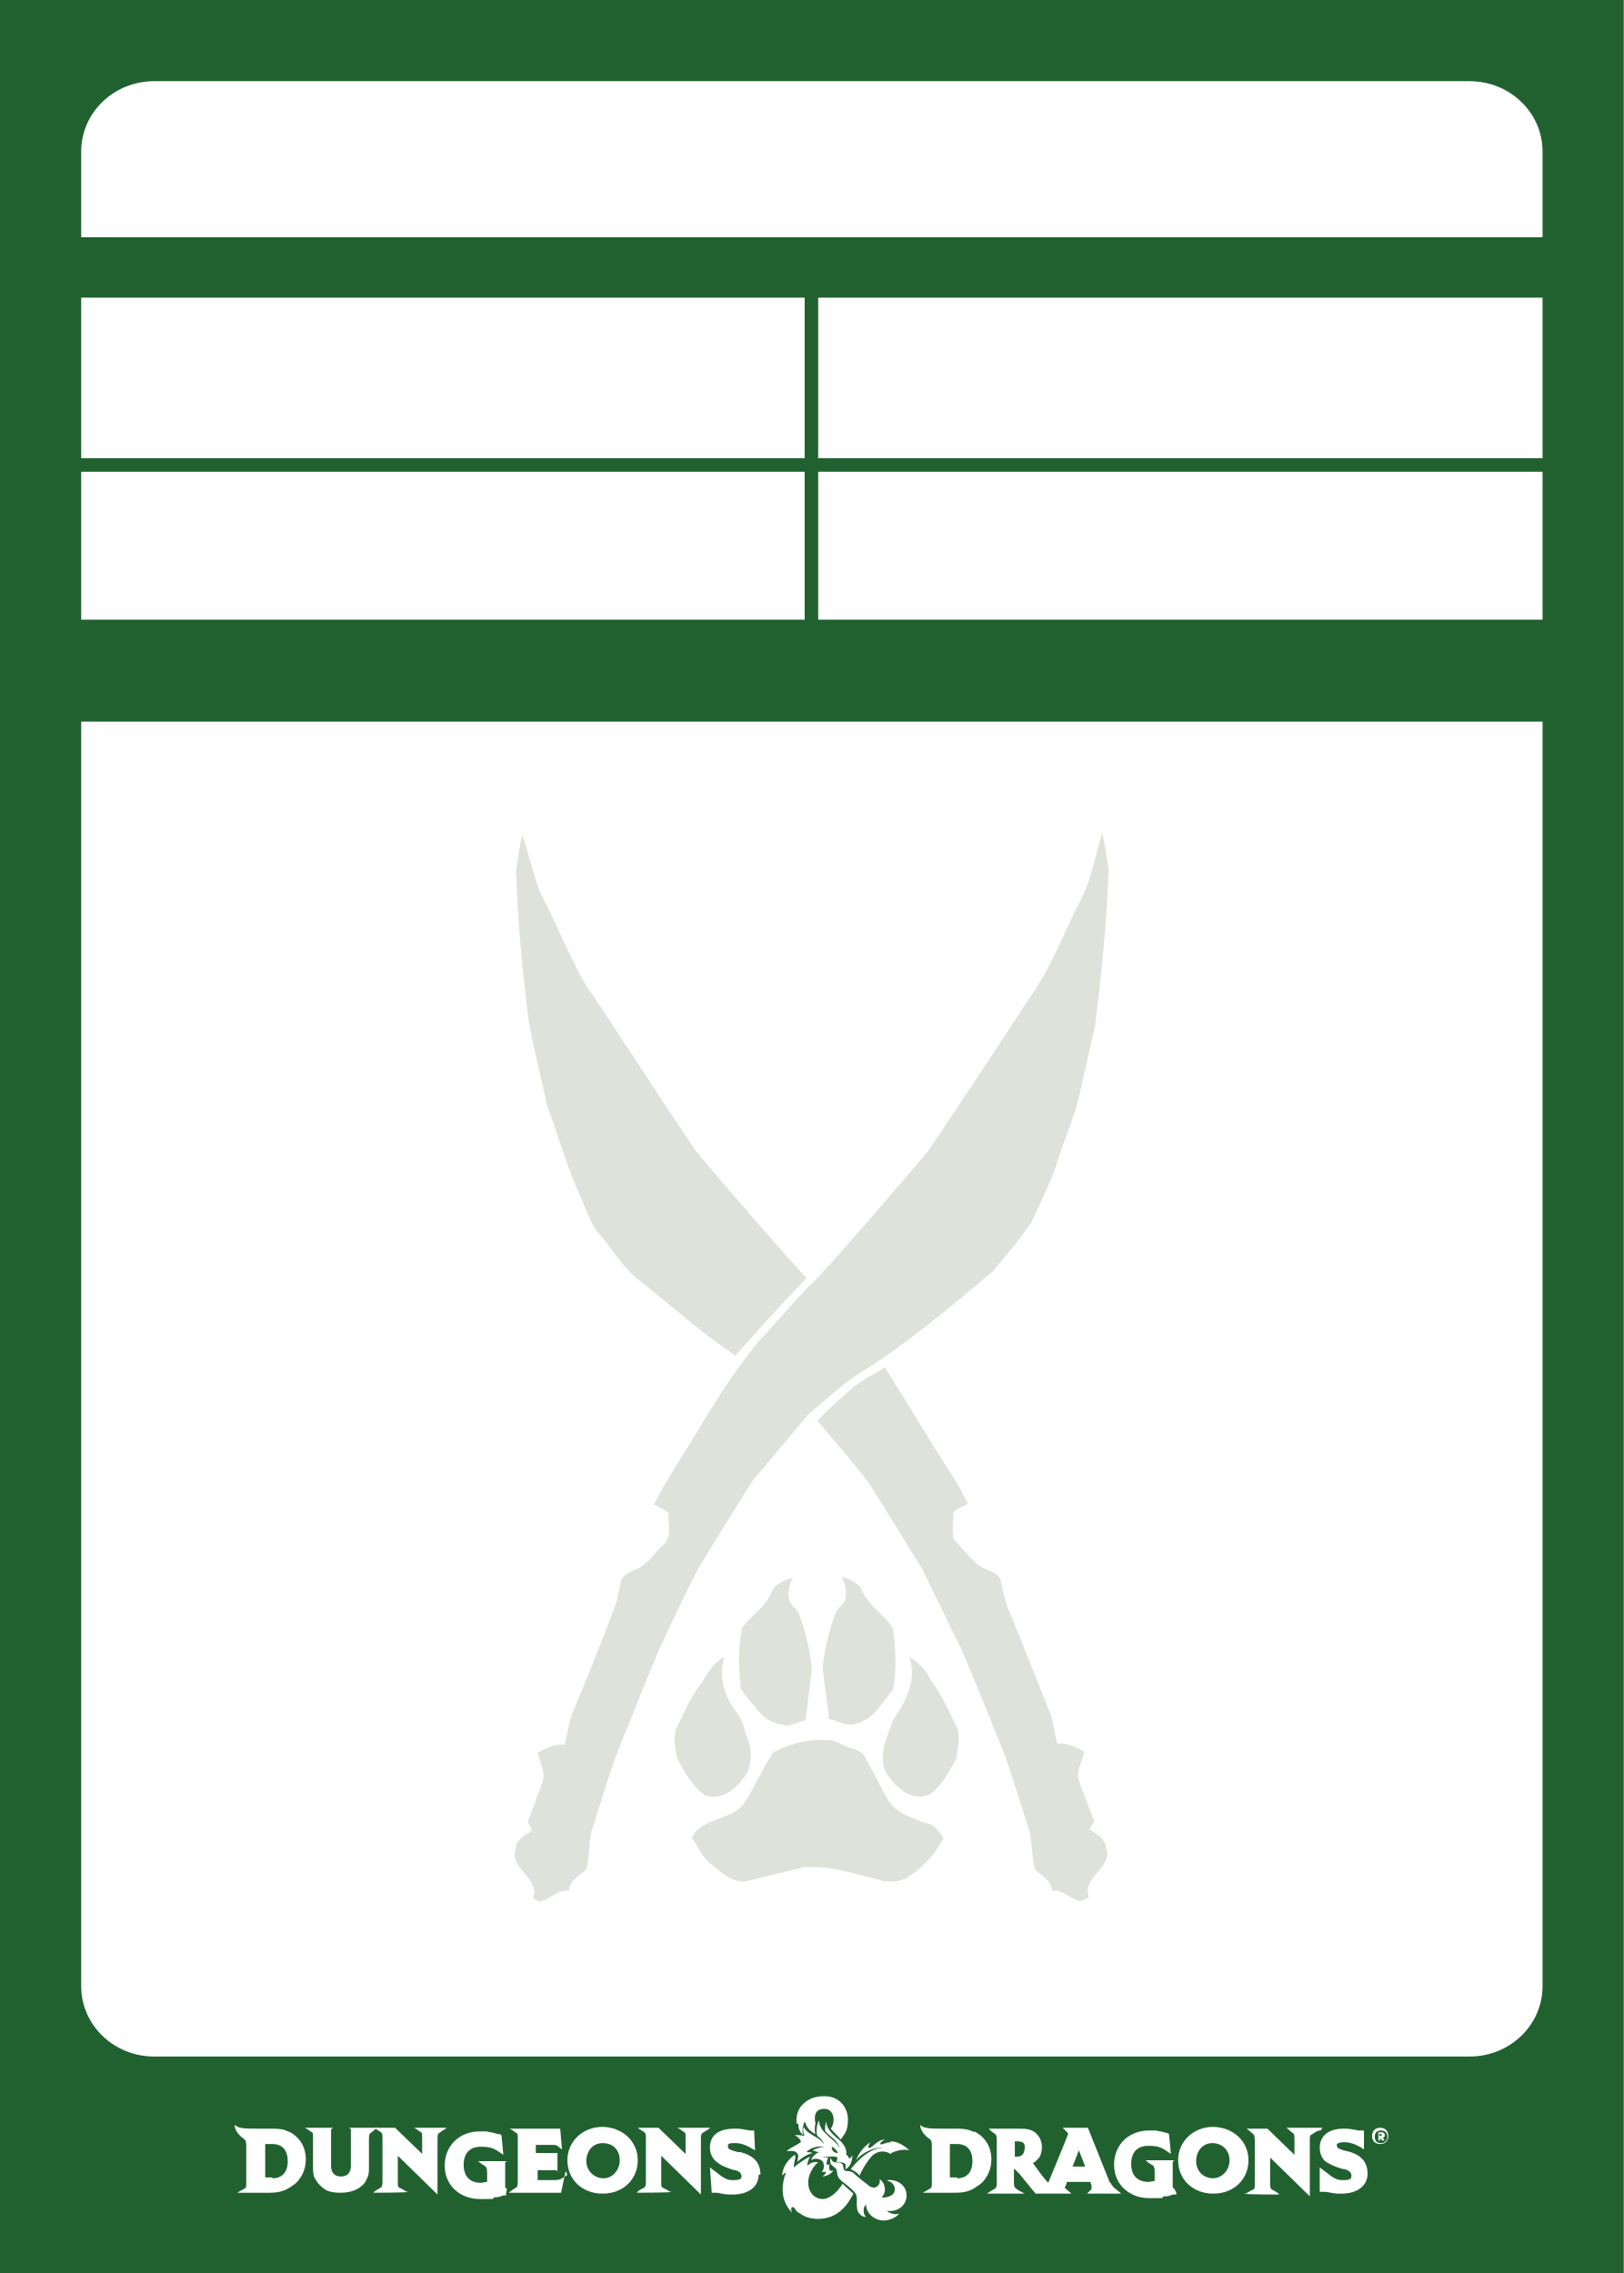
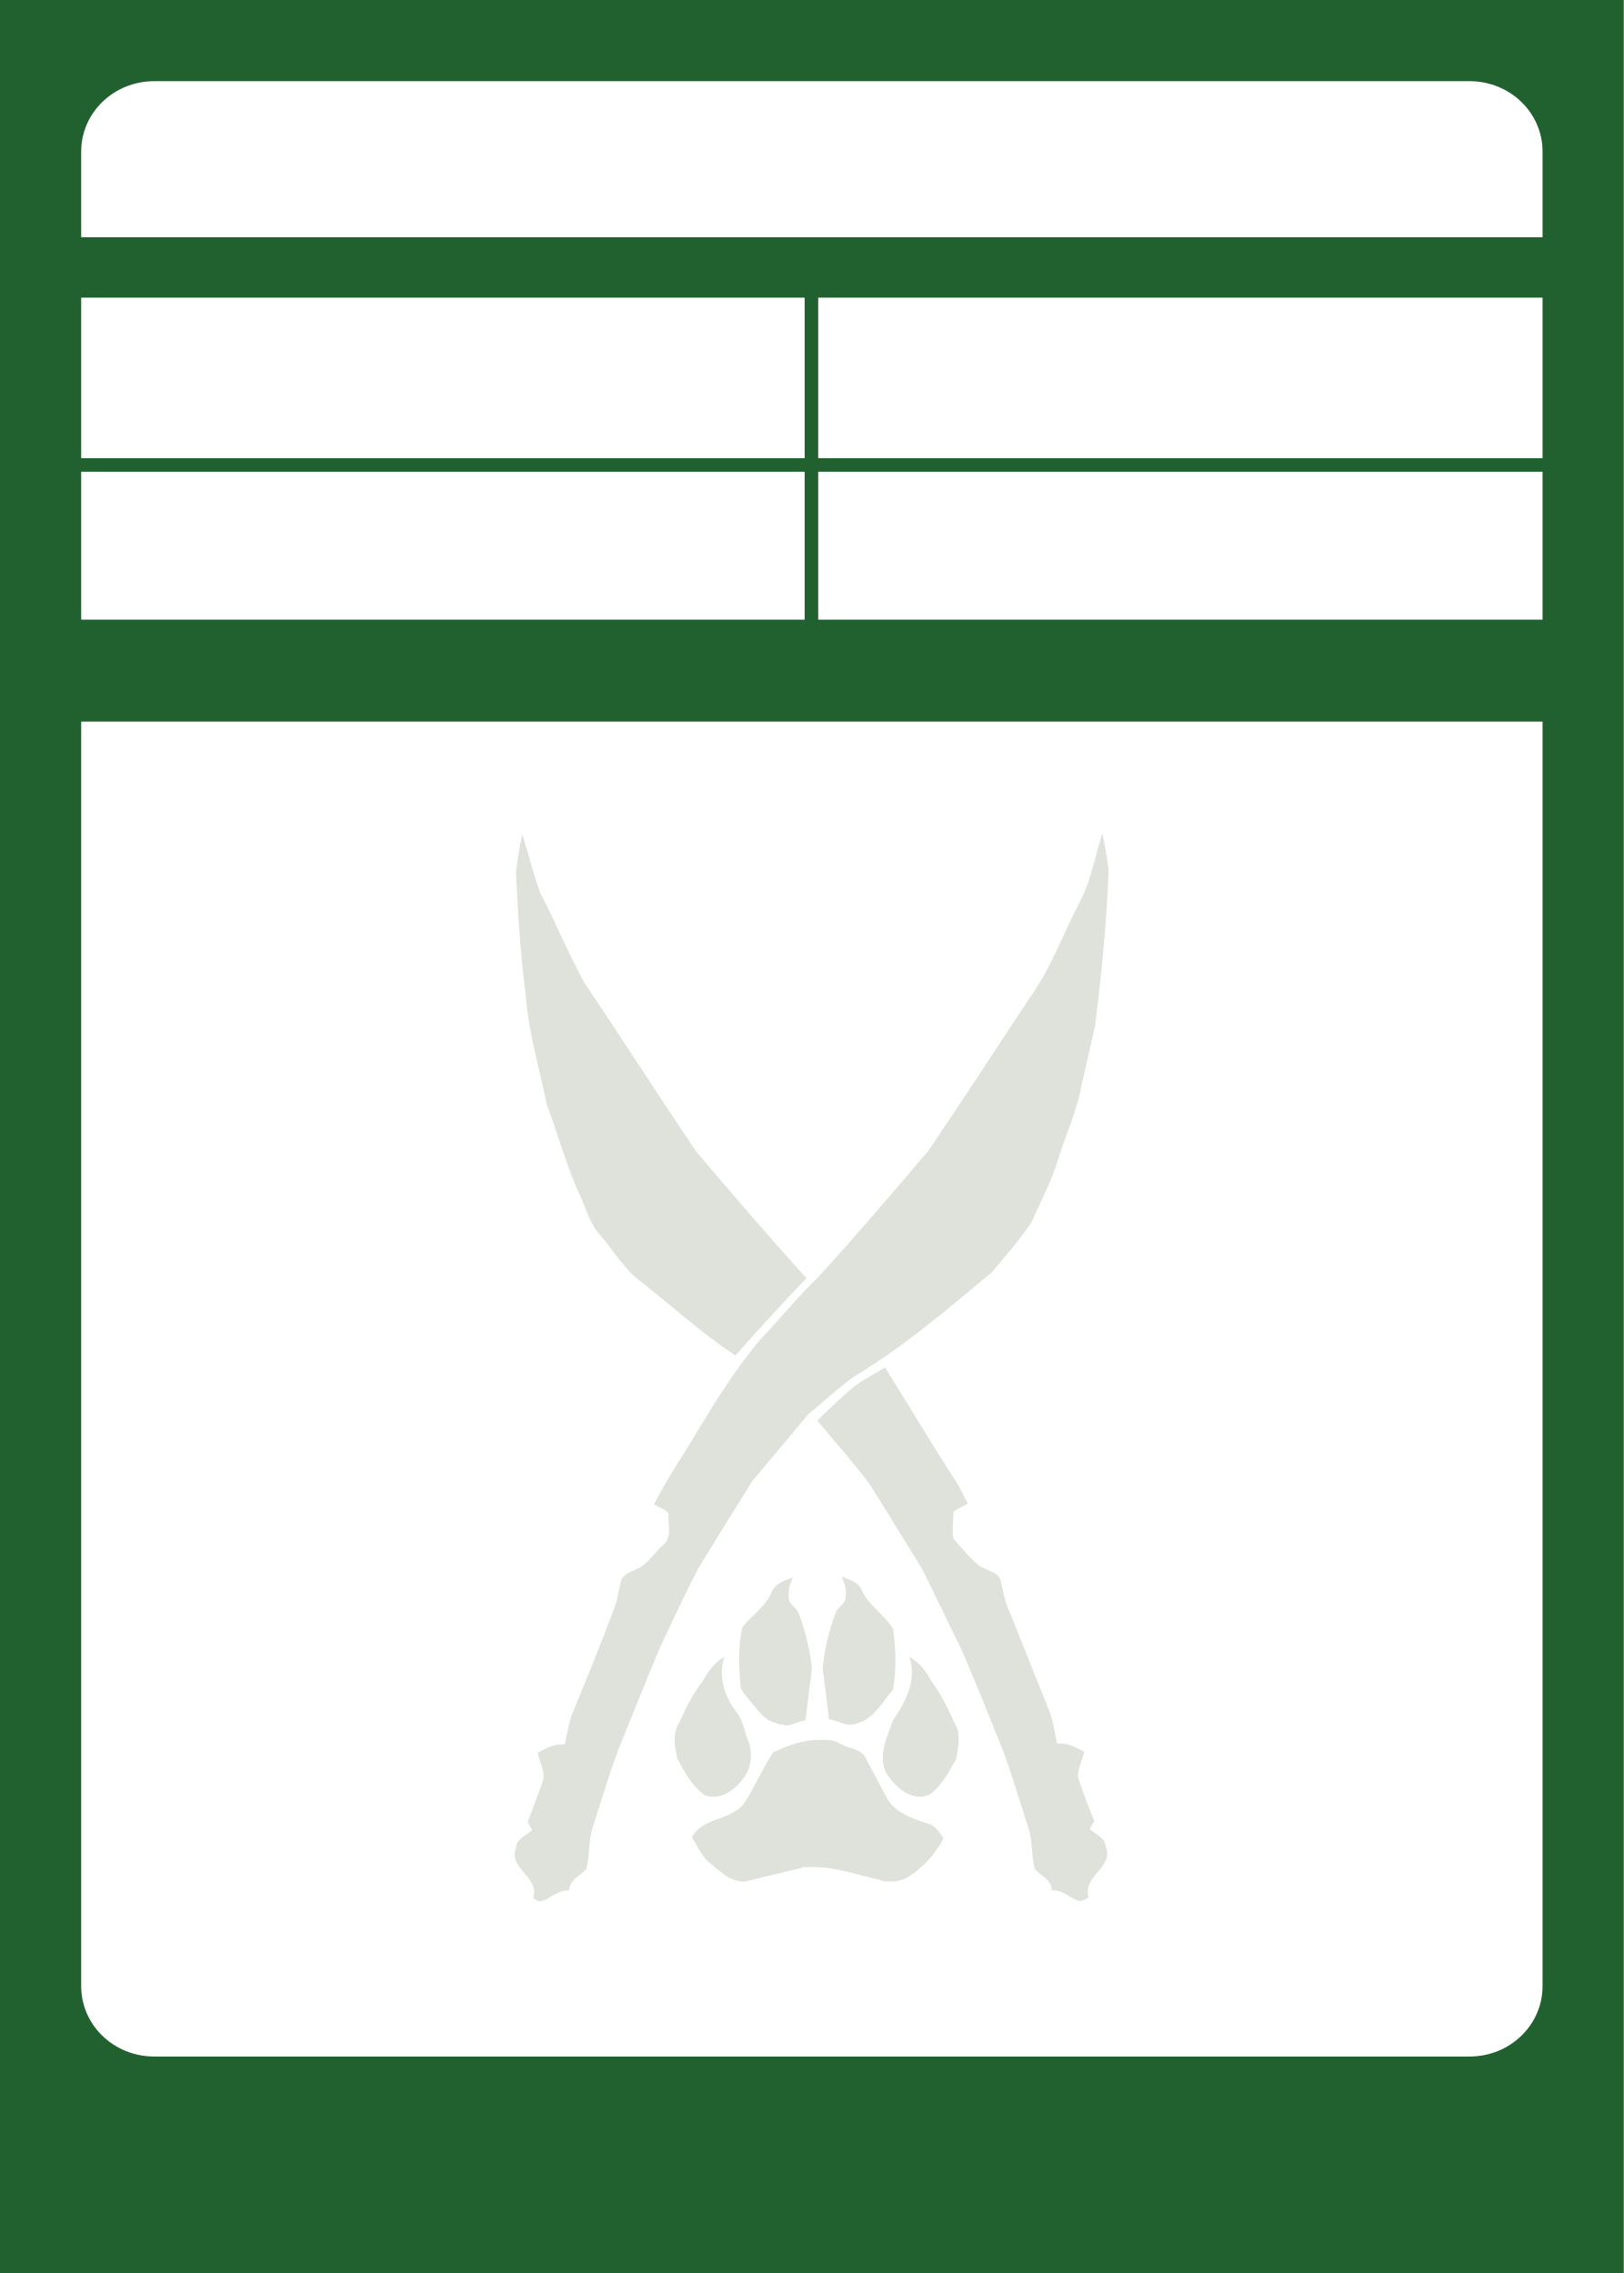
<svg xmlns="http://www.w3.org/2000/svg" id="Layer_1" version="1.1" viewBox="0 0 180 252">
  <defs>
    <style>
      .st0 {
        fill: none;
      }

      .st1 {
        fill: #dee2da;
      }

      .st2 {
        fill: #fff;
      }

      .st3 {
        fill: #216130;
      }

      .st4 {
        clip-path: url(#clippath);
      }
    </style>
    <clipPath id="clippath">
      <rect class="st0" width="180" height="252" />
    </clipPath>
  </defs>
  <rect class="st3" width="180" height="252" />
  <g class="st4">
    <g>
      <path class="st2" d="M171,220.2c0,4.3-3.6,7.8-8.1,7.8H17.1c-4.5,0-8.1-3.5-8.1-7.8V16.8c0-4.3,3.6-7.8,8.1-7.8h145.8c4.5,0,8.1,3.5,8.1,7.8v203.4" />
      <path class="st1" d="M81.4,150.2c-3.6-2.4-6.8-5.3-10.2-8-2-1.4-3.2-3.6-4.7-5.3-1-1.1-1.4-2.5-2-3.9-1.6-3.4-2.6-7.1-3.9-10.6-.8-4-2-7.9-2.3-11.9-.6-4.6-.9-9.3-1.1-13.9.2-1.4.4-2.8.7-4.1.7,2.2,1.2,4.4,2,6.5,1.7,3.3,3.1,6.7,4.9,10,4.2,6.2,8.2,12.5,12.4,18.7,4,4.7,8,9.4,12.2,14-2.7,2.8-5.3,5.7-7.9,8.6" />
-       <path class="st1" d="M60,210.8c-.3,0-.6-.1-.9-.4.8-2.2-2.8-3.3-1.9-5.5,0-1,1.1-1.4,1.8-2-.2-.3-.3-.6-.5-.9.5-1.4,1.1-2.9,1.6-4.3.5-1.1-.3-2.3-.5-3.4.8-.4,1.7-.9,2.6-.9s.3,0,.4,0c.3-1.1.4-2.2.8-3.3,1.6-3.9,3.2-7.8,4.7-11.8.4-1,.5-2.2.8-3.2.4-.7,1.2-.9,1.8-1.2,1.2-.6,1.9-1.8,2.8-2.6,1.1-.9.5-2.4.6-3.5-.3-.5-1.1-.7-1.6-1,1.5-3,3.4-5.7,5.1-8.6,2-3.3,4.1-6.6,6.6-9.6,2.2-2.3,4.2-4.8,6.5-7,4.2-4.6,8.2-9.3,12.2-14,3.8-5.6,7.5-11.3,11.2-16.9,2.4-3.3,3.8-7.3,5.7-10.9,1.2-2.3,1.6-5,2.4-7.4.3,1.3.5,2.7.7,4-.2,5.8-.8,11.6-1.5,17.3-.5,2.2-1,4.4-1.5,6.6-.5,2.8-1.7,5.4-2.6,8.2-.7,2.4-1.9,4.6-2.9,6.9-1.3,2-2.9,3.8-4.4,5.6-4.9,4.1-9.8,8.3-15.3,11.6-1.8,1.3-3.4,2.8-5.1,4.2-2.1,2.5-4.1,4.9-6.2,7.4-2,3.2-4,6.4-6,9.7-1.5,2.9-2.9,5.9-4.3,8.9-1.6,3.8-3.1,7.6-4.6,11.3-1,2.7-1.8,5.4-2.7,8.2-.6,1.6-.4,3.3-.8,4.9-.7.8-1.9,1.2-1.9,2.4,0,0-.2,0-.3,0-.5,0-1.1.3-1.6.6s-1,.6-1.5.6" />
-       <path class="st1" d="M120,210.8c-.5,0-1-.3-1.5-.6s-1-.6-1.6-.6-.2,0-.3,0c0-1.2-1.2-1.6-1.9-2.4-.4-1.6-.2-3.3-.8-4.9-.9-2.7-1.7-5.5-2.7-8.2-1.5-3.7-3-7.5-4.6-11.2-1.5-3-2.9-6-4.4-9-2-3.2-3.9-6.4-5.9-9.5-1.8-2.4-3.8-4.6-5.7-6.9,1.3-1.3,2.7-2.6,4.1-3.8,1.1-.8,2.3-1.4,3.4-2.1,2.7,4.3,5.3,8.7,8.1,13,.4.7.7,1.4,1.1,2.1-.5.3-1.1.5-1.6.9,0,1-.2,2,0,3,.8.9,1.6,1.9,2.5,2.7.8.8,2.2.8,2.7,1.8.3,1.3.5,2.6,1.1,3.8,1.5,3.7,2.9,7.3,4.4,11,.4,1.1.5,2.3.8,3.4.1,0,.3,0,.4,0,.9,0,1.8.5,2.6.9-.2.9-.7,1.8-.7,2.8.5,1.7,1.2,3.3,1.8,4.9-.2.3-.3.6-.5.9.7.6,1.7.9,1.8,2,.9,2.2-2.7,3.3-1.9,5.5-.3.3-.6.4-.9.4" />
+       <path class="st1" d="M60,210.8c-.3,0-.6-.1-.9-.4.8-2.2-2.8-3.3-1.9-5.5,0-1,1.1-1.4,1.8-2-.2-.3-.3-.6-.5-.9.5-1.4,1.1-2.9,1.6-4.3.5-1.1-.3-2.3-.5-3.4.8-.4,1.7-.9,2.6-.9s.3,0,.4,0c.3-1.1.4-2.2.8-3.3,1.6-3.9,3.2-7.8,4.7-11.8.4-1,.5-2.2.8-3.2.4-.7,1.2-.9,1.8-1.2,1.2-.6,1.9-1.8,2.8-2.6,1.1-.9.5-2.4.6-3.5-.3-.5-1.1-.7-1.6-1,1.5-3,3.4-5.7,5.1-8.6,2-3.3,4.1-6.6,6.6-9.6,2.2-2.3,4.2-4.8,6.5-7,4.2-4.6,8.2-9.3,12.2-14,3.8-5.6,7.5-11.3,11.2-16.9,2.4-3.3,3.8-7.3,5.7-10.9,1.2-2.3,1.6-5,2.4-7.4.3,1.3.5,2.7.7,4-.2,5.8-.8,11.6-1.5,17.3-.5,2.2-1,4.4-1.5,6.6-.5,2.8-1.7,5.4-2.6,8.2-.7,2.4-1.9,4.6-2.9,6.9-1.3,2-2.9,3.8-4.4,5.6-4.9,4.1-9.8,8.3-15.3,11.6-1.8,1.3-3.4,2.8-5.1,4.2-2.1,2.5-4.1,4.9-6.2,7.4-2,3.2-4,6.4-6,9.7-1.5,2.9-2.9,5.9-4.3,8.9-1.6,3.8-3.1,7.6-4.6,11.3-1,2.7-1.8,5.4-2.7,8.2-.6,1.6-.4,3.3-.8,4.9-.7.8-1.9,1.2-1.9,2.4h-.3c-.5,0-1.1.3-1.6.6s-1,.6-1.5.6" />
+       <path class="st1" d="M120,210.8c-.5,0-1-.3-1.5-.6s-1-.6-1.6-.6-.2,0-.3,0c0-1.2-1.2-1.6-1.9-2.4-.4-1.6-.2-3.3-.8-4.9-.9-2.7-1.7-5.5-2.7-8.2-1.5-3.7-3-7.5-4.6-11.2-1.5-3-2.9-6-4.4-9-2-3.2-3.9-6.4-5.9-9.5-1.8-2.4-3.8-4.6-5.7-6.9,1.3-1.3,2.7-2.6,4.1-3.8,1.1-.8,2.3-1.4,3.4-2.1,2.7,4.3,5.3,8.7,8.1,13,.4.7.7,1.4,1.1,2.1-.5.3-1.1.5-1.6.9,0,1-.2,2,0,3,.8.9,1.6,1.9,2.5,2.7.8.8,2.2.8,2.7,1.8.3,1.3.5,2.6,1.1,3.8,1.5,3.7,2.9,7.3,4.4,11,.4,1.1.5,2.3.8,3.4h.4c.9,0,1.8.5,2.6.9-.2.9-.7,1.8-.7,2.8.5,1.7,1.2,3.3,1.8,4.9-.2.3-.3.6-.5.9.7.6,1.7.9,1.8,2,.9,2.2-2.7,3.3-1.9,5.5-.3.3-.6.4-.9.4" />
      <path class="st1" d="M86.9,191.2c-.3,0-.6,0-.9-.2-1.4-.3-2.1-1.6-3-2.6-.3-.4-.8-.9-.9-1.4-.2-2.2-.3-4.4.2-6.6,1-1.3,2.5-2.2,3.2-3.8.4-1,1.4-1.4,2.4-1.7-.4.8-.6,1.7-.4,2.6.3.6.9.9,1.1,1.5.7,1.9,1.2,4,1.4,6-.2,1.9-.5,3.8-.7,5.7-.8.2-1.6.6-2.3.6" />
      <path class="st1" d="M94.2,191.2c-.8,0-1.5-.5-2.3-.6-.2-1.9-.5-3.8-.7-5.7.2-2.1.7-4.1,1.4-6,.2-.6.8-.9,1.1-1.5.2-.9,0-1.8-.4-2.6.8.3,1.8.6,2.2,1.4.7,1.8,2.6,2.8,3.5,4.4.3,2.2.4,4.5,0,6.7-1.2,1.4-2.1,3.3-4.1,3.8-.2.1-.5.1-.7.1" />
      <path class="st1" d="M79.2,199.2c-.3,0-.7,0-1.1-.2-1.4-1-2.2-2.5-3-4-.3-1.3-.6-2.8.2-4,.7-1.6,1.5-3.2,2.6-4.6.6-1.1,1.3-2.1,2.4-2.7-.7,2.2,0,4.4,1.4,6.2.7.9.8,2,1.2,3,.5,1.1.4,2.4,0,3.5-.8,1.4-2.2,2.8-3.8,2.8" />
      <path class="st1" d="M102,199.2c-1.6,0-3-1.4-3.8-2.7-.9-2,.2-4,.8-5.8,1.4-2,2.7-4.5,1.8-7,1.1.6,1.9,1.6,2.4,2.6,1.1,1.5,1.9,3.1,2.6,4.7.8,1.2.4,2.7.2,4-.8,1.4-1.6,3-3,4-.4.1-.7.2-1.1.2" />
-       <path class="st1" d="M82.4,208.6c-1.6,0-2.7-1.3-3.9-2.2-.8-.8-1.2-1.8-1.8-2.7,1.2-2.3,4.4-1.8,5.8-3.8,1.2-1.8,2-3.8,3.2-5.6,1.6-.8,3.3-1.4,5.1-1.4s1.7.1,2.5.5c.9.5,2.3.5,2.7,1.6.8,1.5,1.6,3,2.4,4.5,1,1.6,2.8,2.1,4.5,2.7.8.2,1.2.9,1.7,1.6-1,1.9-2.5,3.5-4.3,4.5-.5.2-1,.3-1.6.3s-.8,0-1.2-.2c-2.4-.5-4.7-1.4-7.2-1.4s-1,0-1.5.1c-2.1.5-4.2,1-6.2,1.5,0,0-.2,0-.3,0" />
+       <path class="st1" d="M82.4,208.6c-1.6,0-2.7-1.3-3.9-2.2-.8-.8-1.2-1.8-1.8-2.7,1.2-2.3,4.4-1.8,5.8-3.8,1.2-1.8,2-3.8,3.2-5.6,1.6-.8,3.3-1.4,5.1-1.4s1.7.1,2.5.5c.9.5,2.3.5,2.7,1.6.8,1.5,1.6,3,2.4,4.5,1,1.6,2.8,2.1,4.5,2.7.8.2,1.2.9,1.7,1.6-1,1.9-2.5,3.5-4.3,4.5-.5.2-1,.3-1.6.3s-.8,0-1.2-.2c-2.4-.5-4.7-1.4-7.2-1.4s-1,0-1.5.1c-2.1.5-4.2,1-6.2,1.5h-.3" />
      <rect class="st3" x="7.1" y="26.3" width="165.7" height="6.7" />
      <rect class="st3" x="8.1" y="50.8" width="163.4" height="1.5" />
      <rect class="st3" x="89.2" y="31.7" width="1.5" height="38.3" />
      <rect class="st3" x="6.4" y="68.7" width="167.2" height="11.3" />
-       <path class="st2" d="M88.3,235.4c-.1-1.2.4-1.8.7-2.1.6-.6,1.3-.9,2.4-.9,1.7,0,2.6,1.3,2.6,2.6s-.4,1.6-.8,2.2h0c-.3-.4-.8-.8-1.1-1.2.6-.9.3-2.2-.7-2.2s-1.2.7-1,1.6c-.1.4-.1.9,0,1.2-.8-.4-1-.9-1.2-1.4-.2.4-.3,1-.2,1.5,0,0-.5-.4-.5-1.2M88.8,237.5c0-.3-.5-.7-.7-.8.7,0,1.1.1,1.1.1-.2-.3-.2-.7-.1-1,.4.9,1.8,1.1,2.2,1.9,0-.3-.4-.7-.7-.9-.2-.5,0-1.5.2-1.7,0,1.4,1.9,2.1,2.3,3.1-.2-.9-1.2-1.4-1.6-1.9-.1-.3,0-.9.1-1.1,0,.9.9,1.6,1.5,2.1.6.6.8,1.1.7,1.6.1,0,.3.2.3.4.2,0,.4-.3.4-.4,0,.7-.3,1.4-.8,1.6,0,0,.1-.3,0-.6-.2-.2-.8-.2-1-.2,0,0,.2-.4.1-.5-.1-.2-1.2-.1-1.7,0,.2,0,.6,0,.7,0,0,.1-.3.6-.1.8.1.1.3-.1.3-.1,0,0-.2.5,0,.7s.4,0,.4,0c-.2.4-.8.7-1.3.7.2,0,.4-.3.5-.5-.1,0-.4,0-.6,0,.2,0,.4-.4.3-.9-.1-.6-1-.7-1.4-.4.1-.4.6-.8.9-.9-.2,0-.4-.1-.7-.2.3-.2,1-.4,1.3-.4-.5-.1-1.5,0-2,.6.1,0,.5,0,.7.1-.6.1-1.5.7-1.7,1,0-.4.2-.7,0-.9-.1-.3-.5-.4-1.2-.3.5-.5,1.5-.8,1.6-1.1M92.2,238c0,.4.2.7.7.7,0,0-.2-.5-.7-.7M98.8,237.5c-.7,0-1.2.4-1.2.2-.1-.2.5-.5.5-.5-.9,0-1.5,1.1-1.8.9-.2,0,.2-.6.2-.6-.8.5-1.4,1.4-1.6,2,.7-.9,2.1-1.5,3.1-1.4-1.6,0-3,1.5-3.7,2.4.1,0,.2.1.4.2.2.1.4.3.6.5.1-.3.6-1.3,1.3-2.1.6-.7,1.6-.7,2.1-.3.3-.3,1.5-.6,2.1-.4-.4-.4-1.2-1-2.1-1M98.4,241.8c.3,0,.8.4.8.9,0,.8-1,1-1.5.9.6-.4.5-1.6-.2-2,.2.6-.5,1.3-1.2.7-.4-.3-1.3-1-1.7-1.4-.4-.3-.8-.1-1-.3-.2-.2,0-.6-.4-.8-.2-.1-.5,0-.7-.1-.2,0-.4-.3-.4-.5-.1.2-.1.5,0,.7s.5.4.6.6c.2.3-.1.7.6,1.3.4.3.9.7,1.3,1.1.6.5.3,1.2.4,1.8,0,.7.6,1.1,1,1.1-.3-.3-.4-1,0-1.4,0,.6.4,1.4,1.4,1.7,1,.3,2-.3,2.3-.7-.4.2-1.1,0-1.4-.3,1.2.2,2.2-.6,2.2-1.7s-1-1.8-2.1-1.7M93.4,242.1c-.4.7-1.3,1.7-2.2,1.7-1.6,0-2.4-2.3-.5-4.1,0,0-.2,0-.3,0-.5,0-.9.4-.9.4,0-.5.2-.8.3-1-.5.2-1.5.9-1.8,1.2,0-.7.3-1.2.1-1.4h0s-1.3.8-1.4,2.3c0,0,.2-.2.3-.3,0,0,.2,0,0,.3,0,.1-.9,2.4.8,4.1,0,0-.2-.5,0-.6,0,0,.1,0,.2,0,0,.1.2.2.2.3h0c.1.2.3.3.5.4.5.4,1.2.6,2,.6,2.2,0,3.3-1.6,3.9-2.8h0c-.3-.3-.8-.7-1.1-1" />
-       <path class="st2" d="M66.8,235.8c-2.2,0-3.9,1.6-3.9,3.7s1.6,3.7,3.9,3.7,3.9-1.6,3.9-3.7-1.7-3.7-4-3.7M66.8,237.6c1.2,0,1.9.8,1.9,1.9s-.8,2-1.8,2-1.9-.8-1.9-1.9.7-2,1.8-2" />
-       <path class="st2" d="M32.1,236.4c-.5-.3-1-.4-1.8-.4h-1.5c-1.1,0-1.7,0-2.1-.1-.3,0-.6-.3-.7-.3h0c0,0,0,0,0,0,0,0,0,.8,1,1.5.2.1.3.3.3.7v4.2c0,.4,0,.6-.3.7-.2.1-.7.4-.7.4h-.2c0,0,3.8,0,3.8,0,1,0,1.7-.2,2.4-.7.3-.2.6-.4.8-.7.5-.6.8-1.4.8-2.3,0-1.4-.7-2.5-1.9-3.1M30.2,241.4h-.8v-3.7h.8c1.1,0,1.7.7,1.7,1.9s-.6,1.9-1.7,1.9" />
-       <path class="st2" d="M42,235.9h-.2c0,0-.4.3-.6.5-.2.1-.3.2-.3.7v3c0,.7,0,1-.2,1.4-.4,1-1.5,1.6-2.9,1.6s-1.8-.3-2.4-.9c-.2-.2-.4-.5-.5-.7-.2-.3-.2-.9-.2-1.5v-3c0-.5,0-.6-.3-.7-.2-.2-.6-.4-.6-.4h-.2c0,0,3,0,3,0,.1,0,.3,0,.3,0h0s0,0,0,0c0,0-.1.1-.2.2,0,0,0,.1,0,.3v3.7c0,.8.4,1.2,1.1,1.2s1.1-.4,1.1-1.2h0v-3.7c0-.2,0-.2,0-.3,0-.1-.2-.2-.2-.2h0c0,0,0,0,0,0,0,0,.2,0,.3,0h3,0Z" />
-       <path class="st2" d="M84.1,241.1c0,1.4-1.2,2.2-2.9,2.2s-.3,0-.4,0c-.4,0-1.2-.2-1.4-.2-.2,0-.3,0-.3,0h-.2c0,0-.2-2.8-.2-2.8l.4.3.4.3h0c.6.5,1.1.8,1.6.8.1,0,.2,0,.3,0,.7,0,.8-.2.8-.4,0-.4-.3-.6-.7-.7h-.1c-.6-.2-1.3-.4-1.8-.8-.6-.4-.9-1-.9-1.7,0-1.4,1-2.1,2.7-2.1s.3,0,.4,0c.4,0,1.2.2,1.3.2.2,0,.3,0,.3,0h.2c0,0,.1,2.2.1,2.2-.8-.5-1.5-.8-2.1-.8h-.2c-.3,0-.6,0-.7.2,0,0,0,.1,0,.2,0,.3.4.4,1.1.6h0c0,0,.2,0,.3,0,1.5.4,2.2,1.2,2.2,2.5" />
-       <path class="st2" d="M62.7,240.7l-.5,2.4h-6,.2c0,0,.5-.4.7-.5.2-.1.3-.2.3-.7v-4.8c0-.5,0-.6-.3-.7-.2-.2-.6-.4-.6-.4h-.2c0,0,5.8,0,5.8,0l.2,2.3-.4-.3c-.2-.2-.3-.2-.8-.2h-1.7v.9h1.7c.3,0,.4,0,.5,0h.2c0,0,0-.1,0-.1v2.3h0c0-.1,0-.3-.2-.3-.1,0-.3,0-.5,0h-1.5v1.1h1.6c.6,0,.8,0,1.1-.2.1,0,.6-.4.6-.4" />
-       <path class="st2" d="M49.7,235.9h-.2c0,.1-.5.3-.7.5-.2.1-.3.2-.3.7v6.2l-4.4-4.3v2.9c0,.5,0,.6.3.7.2.1.7.4.7.4h.2c0,.1-4.1.1-4.1.1h.2c0-.1.5-.4.7-.5.2-.1.3-.2.3-.7v-4.8c0-.5,0-.6-.3-.8-.2-.1-.6-.4-.6-.4h-.1c0,0,2.4,0,2.4,0h0l3,2.9v-1.8c0-.5,0-.6-.3-.7-.2-.2-.6-.4-.6-.4h-.2c0,0,4.1,0,4.1,0h0Z" />
-       <path class="st2" d="M78.9,235.9h-.2c0,.1-.4.3-.7.5-.2.1-.3.2-.3.7v6.2l-4.4-4.3v2.9c0,.5,0,.6.3.7.2.1.7.4.7.4h.2c0,.1-4.1.1-4.1.1h.2c0-.1.4-.4.7-.5.2-.1.3-.2.3-.7v-4.8c0-.5,0-.6-.3-.8-.2-.1-.6-.4-.6-.4h-.1c0,0,2.4,0,2.4,0h0l3,2.9v-1.8c0-.5,0-.6-.3-.7-.2-.2-.6-.4-.6-.4h-.2c0,0,4.1,0,4.1,0h0Z" />
-       <path class="st2" d="M56.2,242.7s-.1-.1-.2-.2c0,0,0-.2,0-.4v-1.9c0-.3,0-.4,0-.4,0-.1.2-.2.2-.2h0c0,0,0,0,0,0,0,0-.1,0-.3,0h-3.1.2c0,0,.5.4.7.5s.3.3.3.7v1.1c-.2,0-.5.1-.7.1-1.2,0-1.9-.7-1.9-2s.7-2,1.9-2,1.5.2,2.5.9h0c0,0-.2-2.1-.2-2.1h0c0-.1-.2-.2-.2-.2h-.2c-.6-.2-.9-.2-1.3-.3-.2,0-.3,0-.6,0h-.1c-2.3,0-3.9,1.6-3.9,3.8s1.7,3.7,3.9,3.7,1.2,0,1.6-.2c0,0,.1,0,.2,0h0c.3,0,.5-.1.8-.2h.3c0-.1,0-.2,0-.2h0Z" />
-       <path class="st2" d="M108,236.4c-.5-.3-1.1-.4-1.8-.4h-1.4c-1.2,0-1.7,0-2.1-.1-.3,0-.7-.3-.7-.3h0c0,0,0,0,0,0,0,0,0,.8,1,1.5.2.1.3.3.3.7v4.2c0,.4,0,.6-.3.7-.2.1-.7.4-.7.4h-.2c0,0,3.8,0,3.8,0,1.1,0,1.7-.2,2.4-.7.3-.2.6-.4.8-.7.5-.6.8-1.4.8-2.3,0-1.4-.7-2.5-1.9-3.1M106.1,241.4h-.8v-3.7h.8c1.1,0,1.7.7,1.7,1.9s-.6,1.9-1.7,1.9" />
-       <path class="st2" d="M149.6,238.5c-.1,0-.2,0-.3,0h0c-.7-.2-1.1-.3-1.1-.6s0-.2,0-.2c.1-.1.4-.2.7-.2h.2c.6,0,1.4.3,2.1.8v-2.1c-.1,0-.3,0-.3,0h0s0,0-.3,0c-.1,0-.9-.2-1.3-.2-.1,0-.3,0-.4,0-1.6,0-2.6.8-2.6,2.1,0,.7.3,1.4.9,1.7.5.3,1.3.6,1.8.7h.1c.4.1.8.4.7.8,0,.2-.1.4-.8.4s-.2,0-.3,0c-.5,0-1-.3-1.6-.8h0s-.4-.3-.4-.3l-.4-.3v2.7c.1,0,.3,0,.3,0h0s0,0,.3,0c.2,0,1,.2,1.4.2.1,0,.3,0,.4,0,1.8,0,2.9-.9,2.9-2.2,0-1.3-.7-2.1-2.2-2.5" />
-       <path class="st2" d="M134.5,235.8c-2.2,0-3.9,1.6-3.9,3.7s1.6,3.7,3.9,3.7,3.9-1.6,3.9-3.7-1.7-3.7-4-3.7M134.5,241.5c-1.1,0-1.9-.8-1.9-1.9s.7-2,1.8-2,1.9.8,1.9,1.9-.8,2-1.9,2" />
-       <path class="st2" d="M123.2,242.2c0-.1,0-.1-.2-.3h0l-2.4-6h-2.8l.5.5c.1.1.1.1.1.2h0c0,.1-2.2,5.4-2.2,5.4-.4-.4-1-1.2-1.7-2.2.3-.1.5-.4.7-.6.2-.3.3-.7.3-1.2,0-.9-.6-1.7-1.4-1.9-.4-.1-.6-.1-1.3-.1h-3.4.2c0,0,.4.4.6.5.2.1.3.3.3.7v4.8c0,.5-.1.6-.3.7-.2.1-.8.5-.8.5h4.2s-.6-.3-.9-.5c-.2-.2-.3-.2-.3-.7v-1.5h.1c.1.1.3.3.5.5h0s1.8,2.2,1.8,2.2h4s-.4-.3-.6-.5c-.2-.1-.2-.2,0-.5,0,0,0-.2.1-.3h2.6c0,.1,0,.3.1.3,0,.2,0,.4,0,.5-.1.1-.5.5-.5.5h3.8l-.6-.5c-.3-.2-.3-.3-.4-.4M112.7,239.1h-.2v-1.7h.2c.7,0,.9.2.9.6,0,1-.5,1.1-.9,1.1M118.9,240.2l.7-1.8.7,1.8h-1.4Z" />
-       <path class="st2" d="M146.6,235.9h-4.1.1c0,0,.4.3.6.5.2.1.3.2.3.7v1.8l-3-2.9h-2.4.1c0,0,.4.3.6.5.2.1.3.3.3.8v4.8c0,.5,0,.6-.3.7-.2.1-.7.4-.7.4h-.2c0,.1,4.1.1,4.1.1h-.2c0-.1-.5-.4-.7-.5-.2-.1-.3-.2-.3-.7v-2.9l4.4,4.3v-6.2c0-.5,0-.6.3-.7.2-.2.7-.4.7-.4h.2c0-.1,0,0,0,0Z" />
-       <path class="st2" d="M130.2,242.7s-.1-.1-.2-.2c0,0,0-.2,0-.5v-1.9c0-.3,0-.4,0-.4,0-.1.2-.2.2-.2h0c0,0,0,0,0,0,0,0-.1,0-.3,0h-3.1.2c0,0,.4.4.7.5.2.1.3.3.3.7v1.1c-.2,0-.5.1-.7.1-1.2,0-1.9-.7-1.9-2s.7-2,1.9-2,1.5.2,2.5.9h0c0,0-.2-2.1-.2-2.1h0c0-.1-.1-.2-.1-.2h-.1c-.6-.2-.9-.2-1.3-.3-.2,0-.3,0-.6,0h-.1c-2.3,0-3.9,1.6-3.9,3.8s1.7,3.7,3.9,3.7,1.2,0,1.6-.2c0,0,.1,0,.2,0h0c.3,0,.6-.1.8-.2h.4c0-.1,0-.2,0-.2h0Z" />
-       <path class="st2" d="M153.9,236.8c0,.5-.3.9-.9.9s-.9-.4-.9-.9.3-.9.9-.9.9.4.9.9M153.1,237.6c.4,0,.7-.3.7-.7s-.2-.7-.7-.7-.7.3-.7.7c0,.4.2.7.7.7M153.3,237c.3,0,.3-.6-.1-.6h-.4v.9h.2v-.3h0l.2.3h.3c0,0-.2-.3-.2-.3h0ZM153.1,236.6c.1,0,.1.2,0,.2h-.2v-.2h.2Z" />
    </g>
  </g>
</svg>
